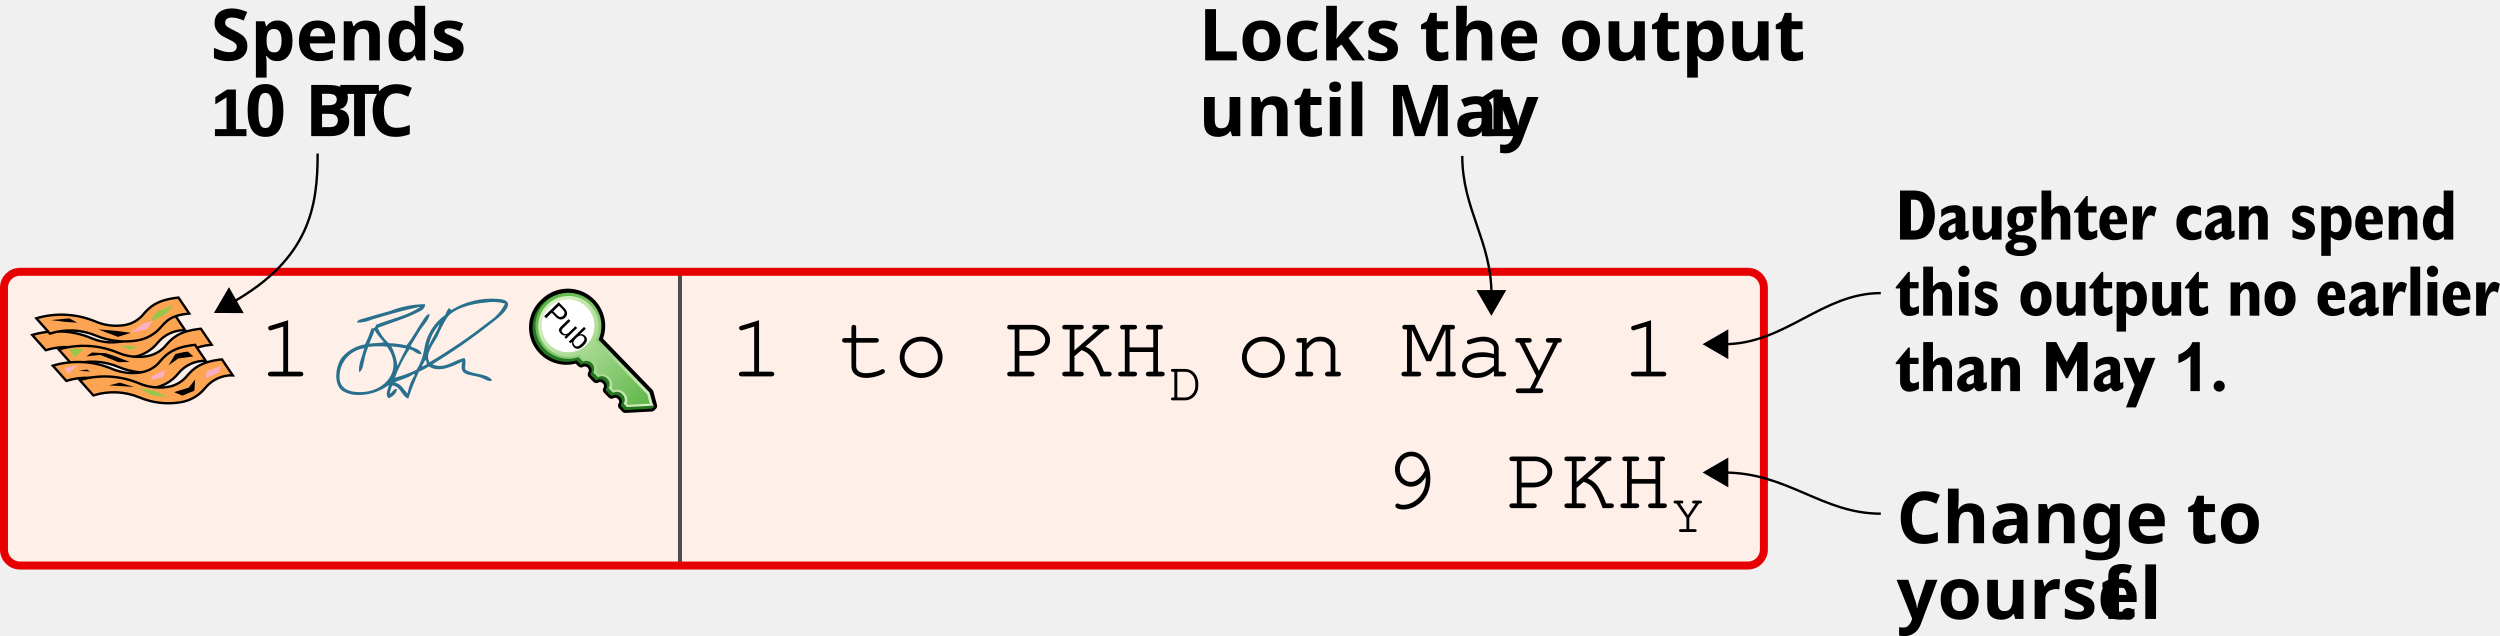
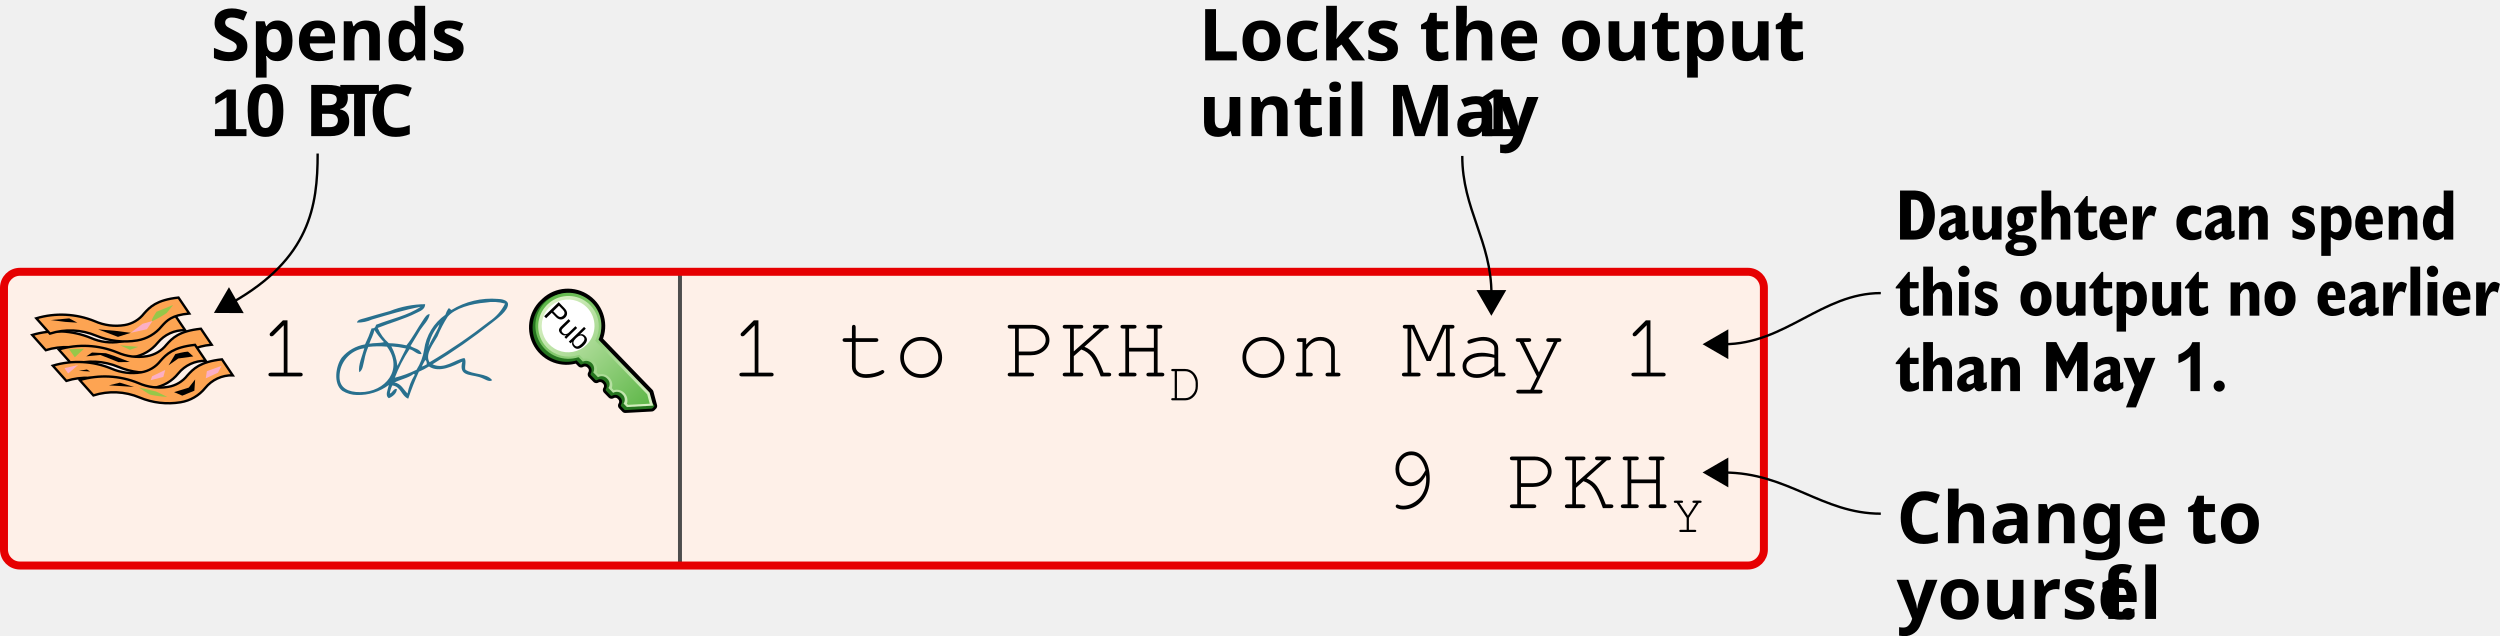
<svg xmlns="http://www.w3.org/2000/svg" width="313.47" height="79.73" viewBox="0 0 313.47 79.73">
  <defs>
    <style>
      .cls-1 {
        fill: #fef0e8;
      }

      .cls-2 {
        font-size: 11.5px;
-         font-family: Nimbus Mono PS;
+         font-family: FreeMono;font-phase: bold;
      }

      .cls-3 {
        font-size: 7px;
      }

      .cls-4 {
        letter-spacing: 0em;
      }

      .cls-5 {
        fill: #fda452;
      }

      .cls-23, .cls-5, .cls-9 {
        stroke: #000;
      }

      .cls-10, .cls-23, .cls-5 {
        stroke-width: 0.3px;
      }

      .cls-6 {
        fill: #fbafc5;
      }

      .cls-6, .cls-7, .cls-8 {
        fill-rule: evenodd;
      }

      .cls-7 {
        fill: #96c749;
      }

      .cls-8 {
        fill: #28708e;
      }

      .cls-15, .cls-16, .cls-23, .cls-9 {
        fill: none;
      }

      .cls-10, .cls-16, .cls-9 {
        stroke-linejoin: round;
      }

      .cls-10 {
        fill: #267520;
        stroke: #267520;
      }

      .cls-11 {
        fill: url(#linear-gradient);
      }

      .cls-12 {
        fill: url(#linear-gradient-2);
      }

      .cls-13 {
        fill: #fff;
      }

      .cls-14 {
        font-size: 3.67px;
        font-family: ArialMT, Arial;
      }

      .cls-15 {
        stroke: #4d4d4d;
        stroke-width: 0.5px;
      }

      .cls-16 {
        stroke: #e60001;
      }

      .cls-17, .cls-21, .cls-22 {
        font-size: 9px;
        font-family: Humanist521BT-BoldCondensed, Humanst521 Cn BT;
      }

      .cls-17 {
        font-weight: 700;
      }

      .cls-18 {
        letter-spacing: -0.02em;
      }

      .cls-19 {
        font-size: 8.5px;
        font-family: Arial-BoldMT, Arial;
      }

      .cls-20 {
        letter-spacing: -0.05em;
      }

      .cls-22 {
        letter-spacing: -0.04em;
      }

      .cls-23 {
        stroke-miterlimit: 10;
      }
    </style>
    <linearGradient id="linear-gradient" x1="-65.79" y1="313.57" x2="-46.99" y2="313.57" gradientTransform="translate(499.31 -6.95) rotate(45.85)" gradientUnits="userSpaceOnUse">
      <stop offset="0" stop-color="#5fb749" />
      <stop offset="1" stop-color="#dbf1c6" />
    </linearGradient>
    <linearGradient id="linear-gradient-2" x1="-65.46" y1="313.57" x2="-47.51" y2="313.57" gradientTransform="translate(499.31 -6.95) rotate(45.85)" gradientUnits="userSpaceOnUse">
      <stop offset="0" stop-color="#dbf1c6" />
      <stop offset="1" stop-color="#5fb749" />
    </linearGradient>
  </defs>
  <g id="Layer_2" data-name="Layer 2">
    <rect class="cls-1" x="0.5" y="34.08" width="220.67" height="36.83" rx="2" />
    <text class="cls-2" transform="translate(32.36 47.2)">1</text>
    <text class="cls-2" transform="translate(91.41 47.2)">1</text>
    <text class="cls-2" transform="translate(105.15 47.2)">to PKH<tspan class="cls-3" x="41.41" y="3">D </tspan>
      <tspan class="cls-4" x="49.81" y="0">on May 1</tspan>
    </text>
    <text class="cls-2" transform="translate(173.41 63.71)">9</text>
    <text class="cls-2" transform="translate(188.82 63.71)">PKH<tspan class="cls-3" x="20.7" y="3">Y</tspan>
    </text>
    <g>
      <path class="cls-5" d="M165.91,170.33l-1.7-1.91a11.09,11.09,0,0,1,7.34.37,6.47,6.47,0,0,0,3.73.47,3.86,3.86,0,0,0,2.43-1.44c.73-.8,1.55-1.71,4.32-2l1.35,2a4.32,4.32,0,0,0-3.44,1.58,5.08,5.08,0,0,1-3.09,1.8,9.47,9.47,0,0,1-5.15-.6A8.41,8.41,0,0,0,165.91,170.33Z" transform="translate(-160.17 -126.42)" />
      <path class="cls-5" d="M169.23,172.15l-1.7-1.91a11.09,11.09,0,0,1,7.34.37,6.6,6.6,0,0,0,3.74.47,3.94,3.94,0,0,0,2.43-1.44c.72-.8,1.54-1.71,4.32-2l1.35,2c-2.2.22-2.78.85-3.45,1.59a5,5,0,0,1-3.08,1.8,9.46,9.46,0,0,1-5.15-.6A8.44,8.44,0,0,0,169.23,172.15Z" transform="translate(-160.17 -126.42)" />
      <path class="cls-5" d="M168.49,174.18l-1.7-1.91a11,11,0,0,1,7.35.37,6.64,6.64,0,0,0,3.73.47,3.87,3.87,0,0,0,2.43-1.45c.72-.8,1.55-1.7,4.32-2l1.35,2a4.31,4.31,0,0,0-3.45,1.59,5,5,0,0,1-3.08,1.8,9.55,9.55,0,0,1-5.15-.6A8.38,8.38,0,0,0,168.49,174.18Z" transform="translate(-160.17 -126.42)" />
      <path class="cls-5" d="M171.88,176l-1.71-1.92a11.08,11.08,0,0,1,7.34.37,6.6,6.6,0,0,0,3.74.48,3.87,3.87,0,0,0,2.43-1.45c.73-.8,1.55-1.7,4.32-2l1.35,2a4.31,4.31,0,0,0-3.45,1.59,5,5,0,0,1-3.08,1.79,9.39,9.39,0,0,1-5.15-.6A8.42,8.42,0,0,0,171.88,176Z" transform="translate(-160.17 -126.42)" />
      <path class="cls-5" d="M166.43,168.25l-1.71-1.92a11.08,11.08,0,0,1,7.34.37,6.6,6.6,0,0,0,3.74.48,3.87,3.87,0,0,0,2.43-1.45c.72-.8,1.55-1.7,4.32-2l1.35,2c-2.2.21-2.78.85-3.45,1.59a5,5,0,0,1-3.08,1.79,9.46,9.46,0,0,1-5.15-.6A8.36,8.36,0,0,0,166.43,168.25Z" transform="translate(-160.17 -126.42)" />
      <polygon points="6.37 40.13 8.69 39.92 9.7 40.46 8.19 40.36 6.37 40.13" />
      <polygon points="12.31 41.3 14.79 42.24 16.39 41.73 14.36 41.47 12.31 41.3" />
      <polygon points="13.28 44.29 11.54 44.2 10.82 44.68 12.59 44.51 14.86 45.41 16.28 45.39 14.32 44.63 13.28 44.29" />
      <path d="M183.74,170.51c-.45,0-1.58.3-1.58.3l-.86,1.42,1.22-.86,1.89-.26Z" transform="translate(-160.17 -126.42)" />
      <polygon points="24.47 47.58 23.67 48.6 21.83 49.17 22.86 49.61 24.37 48.99 24.47 47.58" />
      <polygon points="16.8 48.52 15.02 47.98 13.66 48.32 15.29 48.42 16.8 48.52" />
      <polygon points="10.9 46.33 9.89 46.5 11.3 46.58 10.9 46.33" />
      <polygon class="cls-6" points="19.12 40.25 17.87 40.6 16.39 41.73 18.42 41.28 19.12 40.25" />
      <polygon class="cls-6" points="20.72 46.38 19.07 47.18 18.89 47.67 20.48 47.26 20.72 46.38" />
      <polygon class="cls-6" points="27.78 45.87 25.94 46.54 25.8 47.44 27.33 46.73 27.78 45.87" />
      <polygon class="cls-6" points="9.79 45.77 8.54 46.83 8.09 46.16 9.79 45.77" />
      <polygon class="cls-7" points="17.33 43.49 15.06 43.3 16.29 43.86 17.33 43.49" />
      <path class="cls-7" d="M179.72,175.5l-2.11-.48s1.09.75,1.39.89a14.25,14.25,0,0,0,2.15.28Z" transform="translate(-160.17 -126.42)" />
      <polygon class="cls-7" points="10.53 43.73 8.66 43.79 9.38 44.8 10.53 43.73" />
      <path class="cls-7" d="M181.88,164.66l-2.09.85s-.84,1.22-.5,1.16a12.56,12.56,0,0,0,1.78-1Z" transform="translate(-160.17 -126.42)" />
    </g>
    <path class="cls-8" d="M214.4,172.1c1.5.69,2.73-.56,4-.79.3.34,0,1.05.12,1.46.91.65,2.68.41,3.36,1.32-.4.32-.94-.2-1.65-.4-1.22-.34-2.55-.13-2.09-1.92-1.09.51-2.91,1.47-4.18.6a8.92,8.92,0,0,1-1.27.66,35.47,35.47,0,0,0-1.33,3.38c-.87-.32-.9-1.53-2-1.66a3.2,3.2,0,0,0-.31,1c.24.07.51-.73.88-.53,0,.51-.54.94-1,1.13-.53-.33-.12-1.08,0-1.66a6.41,6.41,0,0,1-4,1.26,3.57,3.57,0,0,1-1.84-.53c-1.15-.86-.84-3.11-.06-4.17a4.86,4.86,0,0,1,2.91-1.65,16.91,16.91,0,0,0,.82-2c.36,0,.46-.09.57-.46,1.88-.74,4-1.16,5.58-2.25-1.95.36-4.08,1-6.08,1.59a4.38,4.38,0,0,1-1.9.39c.07-.39.59-.44.89-.53,1-.3,2.12-.61,3.23-.92a12.32,12.32,0,0,1,4.43-.86c0,.69-.69.89-1.14,1.12-1.38.72-3.27,1.23-4.81,1.86a5.27,5.27,0,0,0,1.39,1.91,11.42,11.42,0,0,1,2.21.27c.76-.91,1.38-2.14,2.1-3.18.19-.28.45-.75.82-.73-.12.77-.77,1.33-1.2,2s-.81,1.38-1.21,2c.47.33,1.23.35,1.39,1-.57.12-.95-.5-1.52-.6a17.89,17.89,0,0,0-1.83,3.57,13.73,13.73,0,0,0,2.72-1,6.6,6.6,0,0,0,.95-2.52,6.39,6.39,0,0,1,2.66-4.37,3.62,3.62,0,0,1,.38-.79c.25-.06.23.16.38.19a9.62,9.62,0,0,1,5.83-1.39c.39,0,1.28.14,1.27.67,0,.83-1.36,1.8-2,2.31A72.24,72.24,0,0,1,214.4,172.1Zm6.65-7.74c-1.74.14-3.84.7-4.75,1.78a15.18,15.18,0,0,0-1.27,2.45c-.48.88-1.63,2.26-1,3.25a69.61,69.61,0,0,0,7.47-5.1,5.8,5.8,0,0,0,2-2.25A5.44,5.44,0,0,0,221.05,164.36Zm-7.16,5.56c.38-1,1.13-1.95,1.39-2.85A5.47,5.47,0,0,0,213.89,169.92Zm-7.41-.4c.56-.12,1.3-.05,1.83-.2a10.57,10.57,0,0,1-1.2-1.52C207,168.43,206.67,168.93,206.48,169.52Zm-.13.4a7.13,7.13,0,0,0-.5,1.65c-.15.54-.18,1.29-.64,1.52-.16-.9.41-2.1.64-3a3.6,3.6,0,0,0-3.11,3.58c0,1.42,1.11,1.93,2.6,1.92,3.16,0,5.47-2.86,3.35-5.7A11.13,11.13,0,0,0,206.35,169.92ZM210,172.3c.34-.75.71-1.46,1.08-2.18a12.71,12.71,0,0,0-1.84-.27A6.54,6.54,0,0,1,210,172.3Zm3.1.07a2.58,2.58,0,0,0,.58-.27c0-.19,0-.46-.19-.53C213.34,171.86,213.18,172.09,213.06,172.37Zm-3.48,2c.85.15,1.14.88,1.65,1.39a6.61,6.61,0,0,1,.89-2.32c0-.08,0-.15-.13-.13C211.32,173.86,210.29,174,209.58,174.42Z" transform="translate(-160.17 -126.42)" />
    <g>
      <path class="cls-9" d="M241.62,175.64,235.2,169a4.19,4.19,0,0,0-6.7-4.75l-.1.1a.52.52,0,0,1-.11.1,4.19,4.19,0,0,0,4.22,7l.53.55a.93.93,0,0,1,1.17.19.92.92,0,0,1,.15,1.17l.58.6a.92.92,0,0,1,1.17.19.9.9,0,0,1,.15,1.16l.59.61a.91.91,0,0,1,1.16.19.9.9,0,0,1,.15,1.16l.41.43,3.3-.18.2-.2Z" transform="translate(-160.17 -126.42)" />
      <path class="cls-10" d="M242.07,177.31,235,169.23a4.14,4.14,0,1,0-2.49,2.21l.53.55a.93.93,0,0,1,1.17.19.92.92,0,0,1,.15,1.17l.58.6a.92.92,0,0,1,1.17.19.9.9,0,0,1,.15,1.16l.59.61a.91.91,0,0,1,1.16.19.9.9,0,0,1,.15,1.16l.41.43,3.3-.18Z" transform="translate(-160.17 -126.42)" />
      <path class="cls-11" d="M241.62,175.64,235.2,169a4.14,4.14,0,1,0-2.49,2.21l.54.55a1,1,0,0,1,1.31,1.36l.59.6a.91.91,0,0,1,1.16.19.89.89,0,0,1,.15,1.16l.59.61a.91.91,0,0,1,1.16.19.89.89,0,0,1,.15,1.16l.42.43,3.29-.18Z" transform="translate(-160.17 -126.42)" />
      <path class="cls-12" d="M228.68,169.93a3.8,3.8,0,1,1,6.22-1l-.1.21,6.52,6.72.32,1.18-2.73.14-.13-.13a1.35,1.35,0,0,0-1.66-1.71l-.24-.25a1.3,1.3,0,0,0-.33-1.34,1.28,1.28,0,0,0-1.33-.37l-.25-.25a1.36,1.36,0,0,0-1.65-1.71l-.51-.52-.2.06A3.82,3.82,0,0,1,228.68,169.93Z" transform="translate(-160.17 -126.42)" />
      <path class="cls-13" d="M233.72,169.65a3.31,3.31,0,1,1,.06-4.67A3.31,3.31,0,0,1,233.72,169.65Z" transform="translate(-160.17 -126.42)" />
      <text class="cls-14" transform="translate(68.03 39.44) rotate(45.85)">Pub</text>
    </g>
    <line class="cls-15" x1="85.26" y1="34.22" x2="85.26" y2="70.9" />
    <rect class="cls-16" x="0.5" y="34.08" width="220.67" height="36.83" rx="2" />
    <g>
      <path d="M398.41,156.46v-6.15H400a3.58,3.58,0,0,1,1.14.15,1.73,1.73,0,0,1,.75.48,2.7,2.7,0,0,1,.67,1.05,4.53,4.53,0,0,1,0,2.79,2.86,2.86,0,0,1-.67,1.06,1.8,1.8,0,0,1-.75.47,3.58,3.58,0,0,1-1.14.15Zm1.37-5v3.87h.47a.87.87,0,0,0,.8-.51,3.67,3.67,0,0,0,0-2.86.88.88,0,0,0-.8-.5Z" transform="translate(-160.17 -126.42)" />
      <path d="M405.43,156a2.14,2.14,0,0,1-.58.42,1.2,1.2,0,0,1-.55.13,1,1,0,0,1-1-1.05,1.21,1.21,0,0,1,.47-1,5.11,5.11,0,0,1,1.62-.76v-.34a.28.28,0,0,0-.1-.25.57.57,0,0,0-.33-.08,1.81,1.81,0,0,0-.71.15,2.46,2.46,0,0,0-.67.45v-.94a2.77,2.77,0,0,1,.78-.44,2.64,2.64,0,0,1,.84-.14,1.5,1.5,0,0,1,1.07.32,1.38,1.38,0,0,1,.33,1v1.82a.16.16,0,0,0,0,.11.13.13,0,0,0,.09,0,.41.41,0,0,0,.12,0,1,1,0,0,0,.2-.11v.78a2.38,2.38,0,0,1-.53.31,1,1,0,0,1-.42.1.57.57,0,0,1-.41-.14A.8.8,0,0,1,405.43,156Zm-.07-.6v-1a2.21,2.21,0,0,0-.71.36.58.58,0,0,0-.22.45.44.44,0,0,0,.09.31.37.37,0,0,0,.29.1.74.74,0,0,0,.27-.06A.88.88,0,0,0,405.36,155.41Z" transform="translate(-160.17 -126.42)" />
      <path d="M409.92,155.94a1.87,1.87,0,0,1-.54.46,1.51,1.51,0,0,1-.65.14,1.08,1.08,0,0,1-.9-.41,2,2,0,0,1-.3-1.2v-2.64h1.2v2.46a1.24,1.24,0,0,0,.12.64.38.38,0,0,0,.37.2.53.53,0,0,0,.37-.15,1.72,1.72,0,0,0,.33-.49v-2.66h1.22v4.17h-1.2Z" transform="translate(-160.17 -126.42)" />
      <path d="M412.57,155.12a1.33,1.33,0,0,1-.53-.52,1.54,1.54,0,0,1-.18-.77,1.41,1.41,0,0,1,.49-1.13,2.09,2.09,0,0,1,1.37-.41h1.81v.76h-.77a1.38,1.38,0,0,1,.28.43,1.74,1.74,0,0,1,.08.53,1.25,1.25,0,0,1-.32.91,1.68,1.68,0,0,1-.95.47l-.48.07c-.33,0-.5.11-.5.23s.25.21.75.23l.29,0a2,2,0,0,1,1.17.37,1.08,1.08,0,0,1,.44.88,1.13,1.13,0,0,1-.54,1,2.83,2.83,0,0,1-1.52.35,2.61,2.61,0,0,1-1.36-.3.91.91,0,0,1-.48-.83.76.76,0,0,1,.22-.54,1.36,1.36,0,0,1,.63-.36,1,1,0,0,1-.41-.27.55.55,0,0,1-.13-.38.63.63,0,0,1,.16-.44A1,1,0,0,1,412.57,155.12Zm1,1.69a1.32,1.32,0,0,0-.67.13.43.43,0,0,0-.23.39.37.37,0,0,0,.22.36,1.56,1.56,0,0,0,.67.11,1.29,1.29,0,0,0,.65-.13.38.38,0,0,0,.22-.36.41.41,0,0,0-.21-.38A1.34,1.34,0,0,0,413.6,156.81Zm-.62-2.89a1.12,1.12,0,0,0,.13.62.43.43,0,0,0,.4.2.43.43,0,0,0,.4-.19,1.71,1.71,0,0,0,0-1.26.51.51,0,0,0-.8,0A1.12,1.12,0,0,0,413,153.92Z" transform="translate(-160.17 -126.42)" />
      <path d="M416.15,156.46v-6.15h1.22v2.51a1.67,1.67,0,0,1,.55-.47,1.44,1.44,0,0,1,.64-.14,1,1,0,0,1,.89.41,2,2,0,0,1,.31,1.2v2.64h-1.21V154a1.41,1.41,0,0,0-.11-.64.39.39,0,0,0-.37-.2.52.52,0,0,0-.38.16,1.43,1.43,0,0,0-.32.49v2.65Z" transform="translate(-160.17 -126.42)" />
      <path d="M421.75,151h.2v1.28h1.1v.78H422v1.86a.66.66,0,0,0,.11.42.42.42,0,0,0,.35.14.69.69,0,0,0,.25-.06,3.73,3.73,0,0,0,.43-.18v.93a2.72,2.72,0,0,1-.58.27,1.88,1.88,0,0,1-.57.09,1.1,1.1,0,0,1-.9-.34,1.48,1.48,0,0,1-.3-1v-2.11h-.56v-.17Z" transform="translate(-160.17 -126.42)" />
      <path d="M426.74,155.35v.8a3.22,3.22,0,0,1-.71.29,2.38,2.38,0,0,1-.68.1,1.82,1.82,0,0,1-1.43-.55,2.18,2.18,0,0,1-.51-1.55,2.5,2.5,0,0,1,.5-1.63,1.63,1.63,0,0,1,1.33-.6,1.44,1.44,0,0,1,1.2.56,2.46,2.46,0,0,1,.43,1.55v.1a.57.57,0,0,0,0,.12h-2.17v.05a1.14,1.14,0,0,0,.26.79.94.94,0,0,0,.72.27,1.69,1.69,0,0,0,.48-.07A3.33,3.33,0,0,0,426.74,155.35Zm-2.05-1.41h1v-.05a1.32,1.32,0,0,0-.13-.67.45.45,0,0,0-.76,0,1.18,1.18,0,0,0-.13.63Z" transform="translate(-160.17 -126.42)" />
      <path d="M427.6,156.46v-4.17h1.16v1.39a3.81,3.81,0,0,1,.5-1.1.76.76,0,0,1,.59-.36.92.92,0,0,1,.36.07,1.63,1.63,0,0,1,.37.19l-.29,1.12a.75.75,0,0,0-.24-.14.69.69,0,0,0-.24-.05c-.3,0-.53.22-.72.65a4.58,4.58,0,0,0-.27,1.73v.67Z" transform="translate(-160.17 -126.42)" />
      <path d="M436.18,156.27a2.35,2.35,0,0,1-.56.2,2.1,2.1,0,0,1-.56.07,1.85,1.85,0,0,1-1.45-.58,2.24,2.24,0,0,1-.54-1.58,2.29,2.29,0,0,1,.54-1.59,2,2,0,0,1,2-.52,3,3,0,0,1,.54.2v1a3.16,3.16,0,0,0-.47-.18,1.47,1.47,0,0,0-.38-.07.84.84,0,0,0-.68.32,1.33,1.33,0,0,0-.25.86,1.32,1.32,0,0,0,.25.86.87.87,0,0,0,.7.3,1.44,1.44,0,0,0,.4-.06,3.8,3.8,0,0,0,.49-.22Z" transform="translate(-160.17 -126.42)" />
      <path d="M438.81,156a2.14,2.14,0,0,1-.58.42,1.19,1.19,0,0,1-.54.13,1,1,0,0,1-.75-.29,1.06,1.06,0,0,1-.29-.76,1.21,1.21,0,0,1,.47-1,5.07,5.07,0,0,1,1.63-.76v-.34a.28.28,0,0,0-.11-.25.57.57,0,0,0-.33-.08,1.81,1.81,0,0,0-.71.15,2.46,2.46,0,0,0-.67.45v-.94a2.77,2.77,0,0,1,.78-.44,2.66,2.66,0,0,1,.85-.14,1.49,1.49,0,0,1,1.06.32,1.38,1.38,0,0,1,.33,1v1.82a.16.16,0,0,0,0,.11.13.13,0,0,0,.09,0l.13,0,.19-.11v.78a2.38,2.38,0,0,1-.53.31,1,1,0,0,1-.42.1.53.53,0,0,1-.4-.14A.74.74,0,0,1,438.81,156Zm-.06-.6v-1a2.17,2.17,0,0,0-.72.36.58.58,0,0,0-.22.45.44.44,0,0,0,.09.31.37.37,0,0,0,.29.1.66.66,0,0,0,.27-.06A1,1,0,0,0,438.75,155.41Z" transform="translate(-160.17 -126.42)" />
      <path d="M440.93,156.46v-4.17h1.2l0,.53a1.79,1.79,0,0,1,.55-.47,1.45,1.45,0,0,1,.65-.14,1.07,1.07,0,0,1,.89.41,2,2,0,0,1,.3,1.2v2.64h-1.21V154a1.46,1.46,0,0,0-.11-.65.42.42,0,0,0-.37-.19.57.57,0,0,0-.38.16,1.59,1.59,0,0,0-.33.49v2.65Z" transform="translate(-160.17 -126.42)" />
      <path d="M447.62,156.19v-1a3.78,3.78,0,0,0,.68.33,1.77,1.77,0,0,0,.58.1.54.54,0,0,0,.33-.08.3.3,0,0,0,.11-.24.31.31,0,0,0-.07-.21,1.38,1.38,0,0,0-.32-.2,3.46,3.46,0,0,1-1.12-.68,1.08,1.08,0,0,1-.23-.73,1.2,1.2,0,0,1,.39-.92,1.44,1.44,0,0,1,1-.36,2.57,2.57,0,0,1,.67.09,3.16,3.16,0,0,1,.66.29v.88a3.19,3.19,0,0,0-.68-.32A1.87,1.87,0,0,0,449,153a.66.66,0,0,0-.32.07.25.25,0,0,0-.11.21c0,.15.17.3.51.44l.28.12a2.44,2.44,0,0,1,.85.58,1.13,1.13,0,0,1,.23.72,1.26,1.26,0,0,1-.41,1,1.79,1.79,0,0,1-1.18.35,2.2,2.2,0,0,1-.61-.09A2.61,2.61,0,0,1,447.62,156.19Z" transform="translate(-160.17 -126.42)" />
      <path d="M451.23,158.5v-6.21h1.16l0,.38a1.52,1.52,0,0,1,.46-.35,1.31,1.31,0,0,1,.56-.12,1.38,1.38,0,0,1,1.16.61,2.5,2.5,0,0,1,.46,1.57,2.54,2.54,0,0,1-.45,1.55,1.34,1.34,0,0,1-1.1.62,1.56,1.56,0,0,1-1.06-.43v2.38Zm1.21-5.05v1.81a1.12,1.12,0,0,0,.29.21.74.74,0,0,0,.32.07.63.63,0,0,0,.55-.31,1.71,1.71,0,0,0,.2-.88,1.65,1.65,0,0,0-.2-.87.67.67,0,0,0-.57-.31.82.82,0,0,0-.31.07A1.08,1.08,0,0,0,452.44,153.45Z" transform="translate(-160.17 -126.42)" />
      <path d="M458.85,155.35v.8a3.5,3.5,0,0,1-.72.29,2.38,2.38,0,0,1-.68.1A1.83,1.83,0,0,1,456,156a2.18,2.18,0,0,1-.51-1.55,2.5,2.5,0,0,1,.5-1.63,1.63,1.63,0,0,1,1.33-.6,1.44,1.44,0,0,1,1.2.56,2.46,2.46,0,0,1,.43,1.55v.1a.57.57,0,0,0,0,.12h-2.17v.05a1.14,1.14,0,0,0,.26.79.94.94,0,0,0,.72.27,1.69,1.69,0,0,0,.48-.07A3.38,3.38,0,0,0,458.85,155.35Zm-2.06-1.41h1v-.05a1.32,1.32,0,0,0-.13-.67.45.45,0,0,0-.76,0,1.18,1.18,0,0,0-.13.63Z" transform="translate(-160.17 -126.42)" />
      <path d="M459.69,156.46v-4.17h1.2l0,.53a1.66,1.66,0,0,1,.54-.47,1.51,1.51,0,0,1,.65-.14,1,1,0,0,1,.89.41,2,2,0,0,1,.31,1.2v2.64h-1.22V154a1.33,1.33,0,0,0-.11-.65.39.39,0,0,0-.36-.19.57.57,0,0,0-.38.16,1.3,1.3,0,0,0-.33.49v2.65Z" transform="translate(-160.17 -126.42)" />
      <path d="M466.59,156.08a1.28,1.28,0,0,1-.46.35,1.26,1.26,0,0,1-.55.12,1.4,1.4,0,0,1-1.17-.6,3,3,0,0,1,0-3.13,1.32,1.32,0,0,1,1.09-.62,1.48,1.48,0,0,1,.57.11,1.7,1.7,0,0,1,.51.33v-2.33h1.2v6.15h-1.15Zm0-.78v-1.8a1.15,1.15,0,0,0-.3-.22.87.87,0,0,0-.31-.07.61.61,0,0,0-.55.32,2,2,0,0,0,0,1.74.64.64,0,0,0,.56.31.88.88,0,0,0,.32-.07A1.57,1.57,0,0,0,466.57,155.3Z" transform="translate(-160.17 -126.42)" />
      <path d="M399.44,160.51h.2v1.28h1.1v.78h-1.1v1.86a.6.6,0,0,0,.11.42.4.4,0,0,0,.34.14.73.73,0,0,0,.26-.06c.1,0,.24-.1.43-.18v.93a2.72,2.72,0,0,1-.58.27,1.9,1.9,0,0,1-.58.09,1.13,1.13,0,0,1-.9-.34,1.48,1.48,0,0,1-.3-1v-2.11h-.55v-.17Z" transform="translate(-160.17 -126.42)" />
      <path d="M401.32,166v-6.15h1.22v2.51a1.67,1.67,0,0,1,.55-.47,1.47,1.47,0,0,1,.64-.14,1,1,0,0,1,.89.41,2,2,0,0,1,.31,1.2V166h-1.21V163.5a1.29,1.29,0,0,0-.11-.64.39.39,0,0,0-.37-.2.49.49,0,0,0-.37.16,1.59,1.59,0,0,0-.33.49V166Z" transform="translate(-160.17 -126.42)" />
      <path d="M405.71,160.44a.69.69,0,0,1,.21-.5.7.7,0,0,1,1,0,.69.69,0,0,1,.21.5.67.67,0,0,1-.21.5.73.73,0,0,1-1,0A.67.67,0,0,1,405.71,160.44Zm.1,5.52v-4.17H407V166Z" transform="translate(-160.17 -126.42)" />
      <path d="M407.84,165.69v-1a3.78,3.78,0,0,0,.68.33,1.73,1.73,0,0,0,.58.1.51.51,0,0,0,.32-.08.29.29,0,0,0,.12-.24.32.32,0,0,0-.08-.21,1.18,1.18,0,0,0-.32-.2,3.59,3.59,0,0,1-1.12-.68,1.14,1.14,0,0,1-.23-.73,1.18,1.18,0,0,1,.4-.92,1.44,1.44,0,0,1,1-.36,2.63,2.63,0,0,1,.67.09,3.16,3.16,0,0,1,.66.29V163a3,3,0,0,0-.69-.32,1.77,1.77,0,0,0-.6-.12.66.66,0,0,0-.32.07.23.23,0,0,0-.11.21c0,.15.17.3.51.44l.27.12a2.26,2.26,0,0,1,.85.58,1.08,1.08,0,0,1,.24.72,1.3,1.3,0,0,1-.41,1,1.8,1.8,0,0,1-1.18.35,2.2,2.2,0,0,1-.61-.09A2.61,2.61,0,0,1,407.84,165.69Z" transform="translate(-160.17 -126.42)" />
      <path d="M413.52,163.88a2.29,2.29,0,0,1,.52-1.59,2,2,0,0,1,2.84,0,2.29,2.29,0,0,1,.52,1.59,2.25,2.25,0,0,1-.52,1.58,2,2,0,0,1-2.84,0A2.25,2.25,0,0,1,413.52,163.88Zm1.25,0a2.13,2.13,0,0,0,.17.94.56.56,0,0,0,.52.31.55.55,0,0,0,.52-.32,1.91,1.91,0,0,0,.18-.93,2,2,0,0,0-.18-.94.58.58,0,0,0-1,0A2.13,2.13,0,0,0,414.77,163.88Z" transform="translate(-160.17 -126.42)" />
      <path d="M420.45,165.44a1.75,1.75,0,0,1-.54.46,1.51,1.51,0,0,1-.65.14,1,1,0,0,1-.89-.41,2,2,0,0,1-.31-1.2v-2.64h1.21v2.46a1.38,1.38,0,0,0,.11.64.4.4,0,0,0,.37.2.55.55,0,0,0,.38-.15,1.53,1.53,0,0,0,.32-.49v-2.66h1.22V166h-1.2Z" transform="translate(-160.17 -126.42)" />
      <path d="M423.69,160.51h.2v1.28H425v.78h-1.1v1.86a.66.66,0,0,0,.11.42.42.42,0,0,0,.34.14.73.73,0,0,0,.26-.06,3.73,3.73,0,0,0,.43-.18v.93a2.72,2.72,0,0,1-.58.27,1.9,1.9,0,0,1-.58.09,1.13,1.13,0,0,1-.9-.34,1.53,1.53,0,0,1-.29-1v-2.11h-.56v-.17Z" transform="translate(-160.17 -126.42)" />
      <path d="M425.57,168v-6.21h1.16l0,.38a1.31,1.31,0,0,1,.46-.35,1.26,1.26,0,0,1,.55-.12,1.39,1.39,0,0,1,1.17.61,2.56,2.56,0,0,1,.45,1.57,2.61,2.61,0,0,1-.44,1.55,1.34,1.34,0,0,1-1.1.62,1.52,1.52,0,0,1-.57-.11,1.46,1.46,0,0,1-.5-.32V168Zm1.21-5.05v1.81a1.37,1.37,0,0,0,.3.21.7.7,0,0,0,.31.07.62.62,0,0,0,.55-.31,1.71,1.71,0,0,0,.2-.88,1.65,1.65,0,0,0-.2-.87.64.64,0,0,0-.56-.31.83.83,0,0,0-.32.07A1.28,1.28,0,0,0,426.78,163Z" transform="translate(-160.17 -126.42)" />
      <path d="M432.44,165.44a1.87,1.87,0,0,1-.54.46,1.51,1.51,0,0,1-.65.14,1,1,0,0,1-.89-.41,2,2,0,0,1-.31-1.2v-2.64h1.21v2.46a1.26,1.26,0,0,0,.11.64.39.39,0,0,0,.37.2.55.55,0,0,0,.38-.15,1.72,1.72,0,0,0,.32-.49v-2.66h1.22V166h-1.2Z" transform="translate(-160.17 -126.42)" />
      <path d="M435.68,160.51h.2v1.28H437v.78h-1.1v1.86a.66.66,0,0,0,.11.42.4.4,0,0,0,.34.14.73.73,0,0,0,.26-.06,4.65,4.65,0,0,0,.43-.18v.93a2.72,2.72,0,0,1-.58.27,1.9,1.9,0,0,1-.58.09,1.13,1.13,0,0,1-.9-.34,1.53,1.53,0,0,1-.29-1v-2.11h-.56v-.17Z" transform="translate(-160.17 -126.42)" />
      <path d="M439.86,166v-4.17h1.2v.53a1.79,1.79,0,0,1,.55-.47,1.48,1.48,0,0,1,.65-.14,1,1,0,0,1,.89.41,2,2,0,0,1,.31,1.2V166h-1.22V163.5a1.46,1.46,0,0,0-.11-.65.39.39,0,0,0-.36-.19.61.61,0,0,0-.39.16,1.59,1.59,0,0,0-.33.49V166Z" transform="translate(-160.17 -126.42)" />
      <path d="M444.12,163.88a2.29,2.29,0,0,1,.52-1.59,2,2,0,0,1,2.84,0,2.29,2.29,0,0,1,.52,1.59,2.25,2.25,0,0,1-.52,1.58,2,2,0,0,1-2.84,0A2.25,2.25,0,0,1,444.12,163.88Zm1.25,0a2.13,2.13,0,0,0,.17.94.56.56,0,0,0,.52.31.55.55,0,0,0,.52-.32,1.91,1.91,0,0,0,.18-.93,2,2,0,0,0-.18-.94.58.58,0,0,0-1,0A2.13,2.13,0,0,0,445.37,163.88Z" transform="translate(-160.17 -126.42)" />
      <path d="M454.1,164.85v.8a3.22,3.22,0,0,1-.71.29,2.38,2.38,0,0,1-.68.1,1.82,1.82,0,0,1-1.43-.55,2.18,2.18,0,0,1-.51-1.55,2.5,2.5,0,0,1,.5-1.63,1.63,1.63,0,0,1,1.33-.6,1.41,1.41,0,0,1,1.19.56,2.4,2.4,0,0,1,.44,1.55v.1a.57.57,0,0,0,0,.12h-2.17v.05a1.14,1.14,0,0,0,.26.79.94.94,0,0,0,.72.27,1.69,1.69,0,0,0,.48-.07A3.33,3.33,0,0,0,454.1,164.85Zm-2.05-1.41h1v-.05a1.44,1.44,0,0,0-.13-.67.45.45,0,0,0-.76,0,1.18,1.18,0,0,0-.13.63Z" transform="translate(-160.17 -126.42)" />
      <path d="M456.88,165.51a2.31,2.31,0,0,1-.58.42,1.2,1.2,0,0,1-.55.13,1,1,0,0,1-.75-.29,1.06,1.06,0,0,1-.29-.76,1.19,1.19,0,0,1,.48-1,5,5,0,0,1,1.62-.76V163a.28.28,0,0,0-.1-.25.57.57,0,0,0-.33-.08,1.78,1.78,0,0,0-.71.15,2.32,2.32,0,0,0-.67.45v-.94a2.77,2.77,0,0,1,.78-.44,2.6,2.6,0,0,1,.84-.14,1.52,1.52,0,0,1,1.07.32,1.38,1.38,0,0,1,.33,1v1.82a.16.16,0,0,0,0,.11.09.09,0,0,0,.08,0,.38.38,0,0,0,.13,0l.2-.11v.78a2.38,2.38,0,0,1-.53.31,1.06,1.06,0,0,1-.43.1.54.54,0,0,1-.4-.14A.73.73,0,0,1,456.88,165.51Zm-.07-.6v-1a2.21,2.21,0,0,0-.71.36.59.59,0,0,0-.23.45.44.44,0,0,0,.1.31.34.34,0,0,0,.28.1.74.74,0,0,0,.28-.06A1,1,0,0,0,456.81,164.91Z" transform="translate(-160.17 -126.42)" />
      <path d="M459,166v-4.17h1.16v1.39a3.81,3.81,0,0,1,.5-1.1.76.76,0,0,1,.59-.36.92.92,0,0,1,.36.07,1.44,1.44,0,0,1,.37.19l-.29,1.12a.71.71,0,0,0-.23-.14.74.74,0,0,0-.25-.05c-.29,0-.53.22-.71.65a4.37,4.37,0,0,0-.28,1.73V166Z" transform="translate(-160.17 -126.42)" />
      <path d="M462.41,166v-6.15h1.22V166Z" transform="translate(-160.17 -126.42)" />
      <path d="M464.47,160.44a.7.7,0,0,1,1.2-.5.69.69,0,0,1,.21.5.67.67,0,0,1-.21.5.66.66,0,0,1-.5.2.68.68,0,0,1-.5-.2A.66.66,0,0,1,464.47,160.44Zm.09,5.52v-4.17h1.22V166Z" transform="translate(-160.17 -126.42)" />
      <path d="M469.8,164.85v.8a3.1,3.1,0,0,1-.72.29,2.32,2.32,0,0,1-.67.1,1.85,1.85,0,0,1-1.44-.55,2.22,2.22,0,0,1-.5-1.55,2.5,2.5,0,0,1,.49-1.63,1.65,1.65,0,0,1,1.34-.6,1.44,1.44,0,0,1,1.19.56,2.46,2.46,0,0,1,.44,1.55.46.46,0,0,1,0,.1V164h-2.17v.05a1.14,1.14,0,0,0,.25.79,1,1,0,0,0,.73.27,1.69,1.69,0,0,0,.48-.07A3.33,3.33,0,0,0,469.8,164.85Zm-2.05-1.41h1v-.05a1.46,1.46,0,0,0-.12-.67.43.43,0,0,0-.39-.21.4.4,0,0,0-.37.21,1.18,1.18,0,0,0-.13.63Z" transform="translate(-160.17 -126.42)" />
      <path d="M470.65,166v-4.17h1.17v1.39a3.81,3.81,0,0,1,.5-1.1.76.76,0,0,1,.58-.36.94.94,0,0,1,.37.07,1.57,1.57,0,0,1,.36.19l-.28,1.12a.75.75,0,0,0-.24-.14.69.69,0,0,0-.24-.05c-.3,0-.54.22-.72.65a4.58,4.58,0,0,0-.27,1.73V166Z" transform="translate(-160.17 -126.42)" />
      <path d="M399.44,170h.2v1.28h1.1v.78h-1.1v1.86a.6.6,0,0,0,.11.42.4.4,0,0,0,.34.14.73.73,0,0,0,.26-.06c.1,0,.24-.1.43-.18v.93a2.72,2.72,0,0,1-.58.27,1.9,1.9,0,0,1-.58.09,1.13,1.13,0,0,1-.9-.34,1.48,1.48,0,0,1-.3-1v-2.11h-.55v-.17Z" transform="translate(-160.17 -126.42)" />
      <path d="M401.32,175.46v-6.15h1.22v2.51a1.67,1.67,0,0,1,.55-.47,1.47,1.47,0,0,1,.64-.14,1,1,0,0,1,.89.41,2,2,0,0,1,.31,1.2v2.64h-1.21V173a1.29,1.29,0,0,0-.11-.64.39.39,0,0,0-.37-.2.49.49,0,0,0-.37.16,1.59,1.59,0,0,0-.33.49v2.65Z" transform="translate(-160.17 -126.42)" />
      <path d="M407.73,175a2.14,2.14,0,0,1-.58.42,1.16,1.16,0,0,1-.54.13,1,1,0,0,1-.75-.29,1.06,1.06,0,0,1-.29-.76,1.21,1.21,0,0,1,.47-1,5.07,5.07,0,0,1,1.63-.76v-.34a.28.28,0,0,0-.11-.25.56.56,0,0,0-.32-.08,1.78,1.78,0,0,0-.71.15,2.36,2.36,0,0,0-.68.45v-.94a2.77,2.77,0,0,1,.78-.44,2.66,2.66,0,0,1,.85-.14,1.48,1.48,0,0,1,1.06.32,1.35,1.35,0,0,1,.34,1v1.82s0,.09,0,.11a.13.13,0,0,0,.09,0l.13,0,.19-.11v.78a2.18,2.18,0,0,1-.53.31,1,1,0,0,1-.42.1.53.53,0,0,1-.4-.14A.74.74,0,0,1,407.73,175Zm-.06-.6v-1a2,2,0,0,0-.71.36.56.56,0,0,0-.23.45.44.44,0,0,0,.09.31.37.37,0,0,0,.29.1.66.66,0,0,0,.27-.06A1,1,0,0,0,407.67,174.41Z" transform="translate(-160.17 -126.42)" />
      <path d="M409.86,175.46v-4.17h1.19l0,.53a1.79,1.79,0,0,1,.55-.47,1.45,1.45,0,0,1,.65-.14,1,1,0,0,1,.89.41,2,2,0,0,1,.31,1.2v2.64h-1.22V173a1.46,1.46,0,0,0-.11-.65.39.39,0,0,0-.36-.19.59.59,0,0,0-.39.16,1.59,1.59,0,0,0-.33.49v2.65Z" transform="translate(-160.17 -126.42)" />
      <path d="M416.73,175.46v-6.15H418l1.32,2.48,1.34-2.48h1.27v6.15h-1.33v-3.85l-1.16,2.23h-.23l-1.14-2.18v3.8Z" transform="translate(-160.17 -126.42)" />
      <path d="M424.86,175a2.14,2.14,0,0,1-.58.42,1.16,1.16,0,0,1-.54.13,1,1,0,0,1-.75-.29,1.06,1.06,0,0,1-.29-.76,1.21,1.21,0,0,1,.47-1,5.07,5.07,0,0,1,1.63-.76v-.34a.28.28,0,0,0-.11-.25.56.56,0,0,0-.32-.08,1.74,1.74,0,0,0-.71.15,2.36,2.36,0,0,0-.68.45v-.94a2.77,2.77,0,0,1,.78-.44,2.66,2.66,0,0,1,.85-.14,1.48,1.48,0,0,1,1.06.32,1.38,1.38,0,0,1,.33,1v1.82a.16.16,0,0,0,0,.11.13.13,0,0,0,.09,0l.13,0,.19-.11v.78a2.38,2.38,0,0,1-.53.31,1,1,0,0,1-.42.1.53.53,0,0,1-.4-.14A.74.74,0,0,1,424.86,175Zm-.06-.6v-1a2.17,2.17,0,0,0-.72.36.58.58,0,0,0-.22.45.44.44,0,0,0,.09.31.37.37,0,0,0,.29.1.66.66,0,0,0,.27-.06A1,1,0,0,0,424.8,174.41Z" transform="translate(-160.17 -126.42)" />
      <path d="M426.74,177.5l1.08-2.82-1.39-3.39h1.28l.74,1.87.72-1.87h1.26L428,177.5Z" transform="translate(-160.17 -126.42)" />
      <path d="M436,175.46h-1.17v-4.4a4,4,0,0,1-1.51.89v-1.06a3.2,3.2,0,0,0,1-.57,2.08,2.08,0,0,0,.74-1H436Z" transform="translate(-160.17 -126.42)" />
      <path d="M437.73,174.84a.67.67,0,0,1,.21-.49.69.69,0,0,1,.5-.21.68.68,0,0,1,.69.7.67.67,0,0,1-.21.49.67.67,0,0,1-.48.2.72.72,0,0,1-.5-.2A.67.67,0,0,1,437.73,174.84Z" transform="translate(-160.17 -126.42)" />
    </g>
    <text class="cls-17" transform="translate(237.81 68.11)">Change to<tspan x="0" y="9.5">yoursel</tspan>
      <tspan class="cls-18" x="25.62" y="9.5">f</tspan>
      <tspan x="27.77" y="9.5">.</tspan>
    </text>
    <text class="cls-17" transform="translate(150.3 7.57)">Locks the output<tspan x="0" y="9.5">until May </tspan>
      <tspan class="cls-19" x="34.98" y="9.5">1</tspan>
    </text>
    <text class="cls-17" transform="translate(26.42 7.57)">Spends<tspan class="cls-19">
        <tspan class="cls-20" x="0" y="9.5">1</tspan>
        <tspan class="cls-21" x="4.3" y="9.5">0 B</tspan>
        <tspan class="cls-22" x="16.06" y="9.5">T</tspan>
        <tspan class="cls-21" x="19.79" y="9.5">C</tspan>
      </tspan>
    </text>
    <g>
      <path class="cls-23" d="M189.33,164.33c9.67-5.5,10.67-12,10.67-18.66" transform="translate(-160.17 -126.42)" />
      <polygon points="30.56 39.26 26.82 39.24 28.71 36.01 30.56 39.26" />
    </g>
    <g>
      <path class="cls-23" d="M347.18,163.33c0-6.7-3.66-10.66-3.66-17.36" transform="translate(-160.17 -126.42)" />
      <polygon points="188.87 36.37 187 39.6 185.13 36.37 188.87 36.37" />
    </g>
    <g>
      <path class="cls-23" d="M376.33,169.58c7.67,0,12.29-6.41,19.67-6.41" transform="translate(-160.17 -126.42)" />
      <polygon points="216.71 45.03 213.48 43.16 216.71 41.29 216.71 45.03" />
    </g>
    <g>
      <path class="cls-23" d="M376.33,185.67c8,0,12.29,5.16,19.67,5.16" transform="translate(-160.17 -126.42)" />
      <polygon points="216.71 61.11 213.48 59.24 216.71 57.37 216.71 61.11" />
    </g>
  </g>
</svg>
